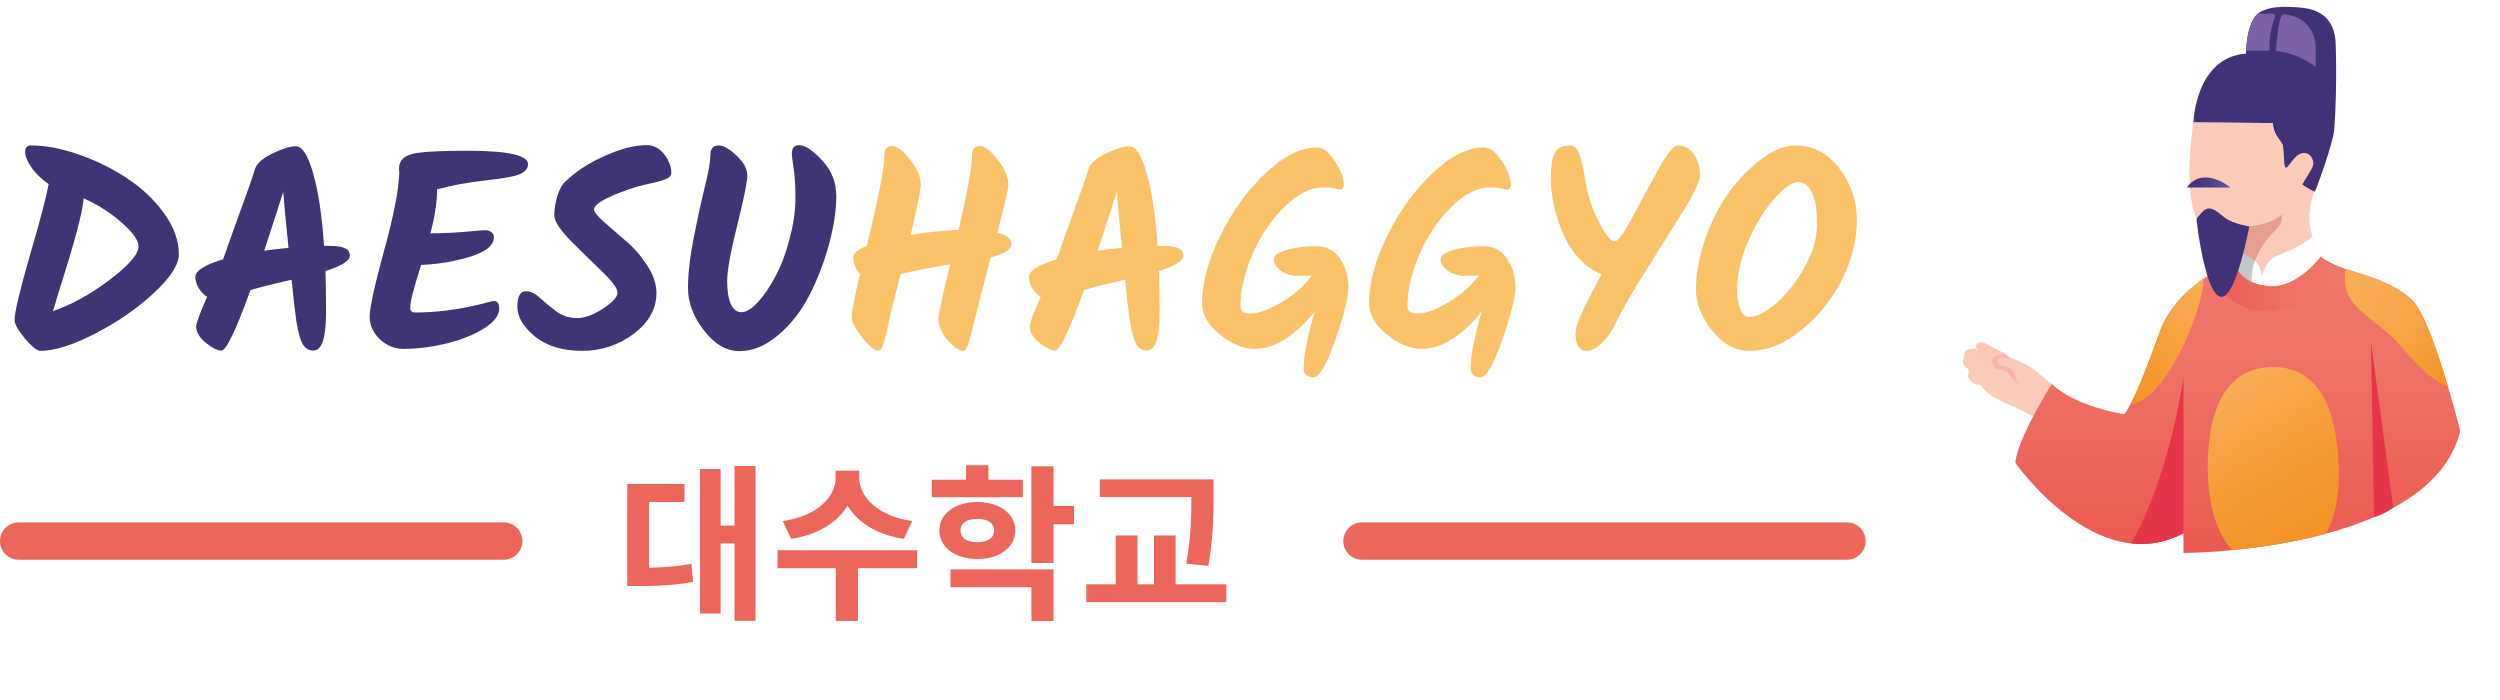
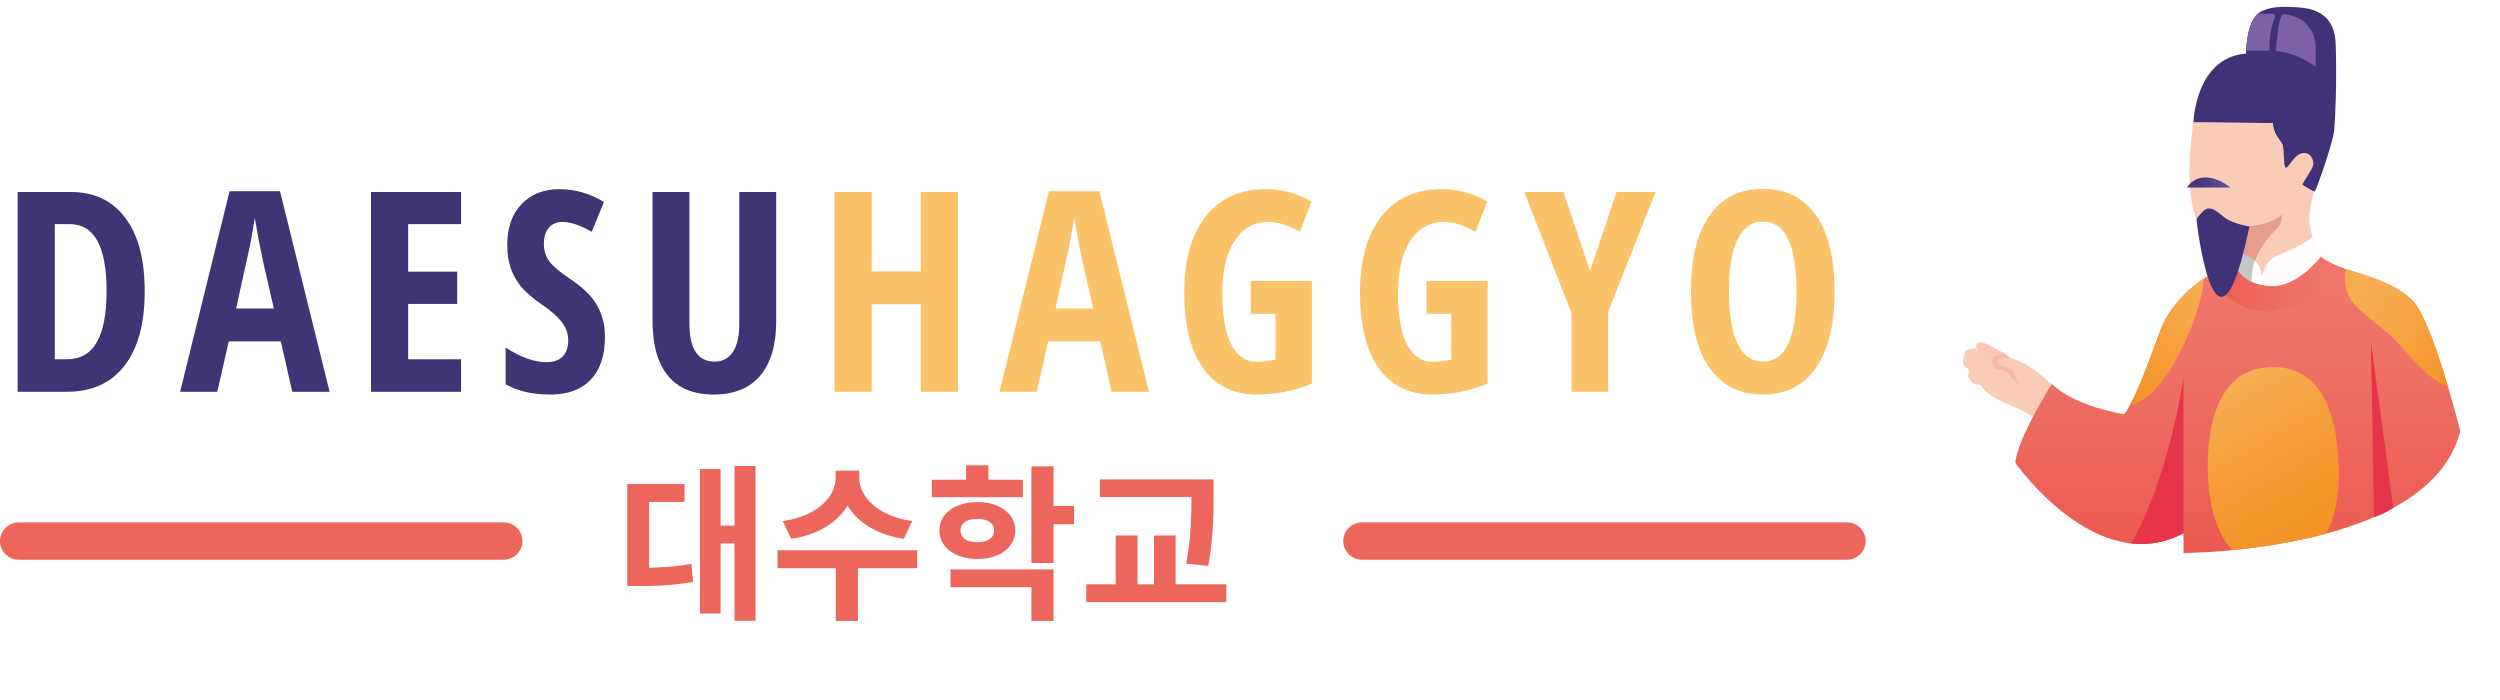
- <svg xmlns="http://www.w3.org/2000/svg" width="268" height="75" fill="none">
-   <path d="M217.84 44.616c-1.804-1.243-4.208-1.492-5.613-3.395-.674.094-.999-.344-1.286-.841.063-.355.27-.711-.195-1-.228-.14-.335-.442-.333-.742.254-.337.03-.84.396-1.14l.495-.06c.411-.184.687.106.995.284.392.364 1.015.343 1.35.805.176.394.349.838.832.895.769.09 1.168.588 1.497 1.184.023-.115-.09-.15-.12-.23-.261-.44-.543-.804-1.103-.93-.407-.093-.927-.323-.759-.88.152-.501.632-.397 1.037-.276.176.053.38-.02.536.12 1.666.426 2.92 1.507 4.16 2.611.166 0 .22.098.217.246-.179.584-.635 1.011-.881 1.557-.457.566-.413 1.473-1.225 1.792z" fill="#FACBB7" />
-   <path d="M213.503 38.6c-.35-.403-1.045-.196-1.313-.743-.206-.307-.496-.592-.267-1.014l.104-.095c.251-.024.504-.086.748.035l2.038 1.065c-.265.552-.924.413-1.31.752z" fill="#F9C8B6" />
-   <path d="M213.503 38.6c.24-.59.89-.471 1.31-.752l.754.563c-.48.124-1.258-.322-1.397.268-.114.48.687.56 1.13.727.507.191.603.675.831 1.07.133.223.128.378-.189.376-.46-.531-.744-1.23-1.659-1.243-.492-.007-.715-.517-.78-1.01z" fill="#F7B6A7" />
-   <path d="M215.942 40.852c.15-.081.185-.221.189-.376.189.163.428.412.266.605-.216.257-.338-.067-.455-.229z" fill="#F9C1AF" />
-   <path d="M235.134 13.128s.194-6.962 5.634-7.383c0 0 .035-3.48 1.392-4.372 1.028-.674 2.494-.68 3.595-.615 1.101.065 4.502-.03 4.632 3.952.129 3.983-.028 7.782-.164 9.26-.12 1.31-1.845 6.217-2.072 6.54-.227.322-3.27-1.976-3.368-3.077-.097-1.1.064-1.65-.196-2.104-.259-.455-.937-1.069-.937-2.137l-8.516-.064z" fill="#413277" />
-   <path d="M235.134 13.128s-1.52 9.055 1.144 11.502c2.663 2.447 5.719 5.807 5.719 5.807l6.07-4.497s-.644-1.608-.468-3.15c.175-1.543.468-2.246.468-2.246l-1.266-.729c-.003-.171 1.086-1.62 1.177-2.145.09-.514-.292-1.44-1.242-1.24-.878.183-1.623 2.007-1.791 1.465-.168-.542-.052-2.085-.326-2.502-.274-.417-.954-1.112-.969-2.198l-8.516-.067z" fill="#FACCB8" />
-   <path d="M234.455 20.107h4.652s-1.26-1.084-2.661-1.084c-1.439 0-1.991 1.084-1.991 1.084z" fill="url(#paint0_linear)" />
-   <path d="M242.473 29.62s.311-1.621 1.605-2.19c1.313-.575 3.002-1.249 3.799-2.065 0 0 .323 1.774 1.49 2.686 1.168.912-9.265 4.122-9.265 4.122l-1.97-4.632 2.318-.296s1.84.333 2.023 2.376z" fill="#FFFDFE" />
-   <path d="M236.652 29.614s-3.764 2.087-5.175 6.086c-1.412 3.999-2.869 7.62-3.763 8.7 0 0-5.173-.753-7.76-3.245 0 0-3.763 5.973-3.904 8.466 0 0 8.719 12.484 18.02 7.54v2.119s26.46-.06 29.668-13.068c0 0-2.973-11.946-5.151-14.038-2.178-2.09-5.887-2.892-7.299-3.404-1.413-.512-2.275-1.002-2.472-1.281 0 0-2.512 3.404-5.482 3.197-2.934-.207-3.556-1.864-3.729-2.21-.172-.345-2.953 1.138-2.953 1.138z" fill="url(#paint1_linear)" />
-   <path d="M236.235 29.872c-.192 3.964-4.208 13.162-7.896 13.513l.141-.238c.854-1.663 1.938-4.45 2.997-7.448 1.089-3.086 3.58-5.034 4.66-5.762l.098-.065z" fill="url(#paint2_linear)" />
-   <path d="M251.496 28.843c1.542.516 5.013 1.336 7.091 3.331 1.243 1.194 2.745 5.598 3.805 9.16l.015.05c-1.578-.26-4.024-3.102-5.305-4.575-1.281-1.473-3.298-2.626-4.74-4.227-1.442-1.6-.87-3.726-.87-3.726l.004-.013z" fill="url(#paint3_linear)" />
-   <path d="M254.505 55.432l-.344-18.804 2.394 17.809s-1.042.733-2.05.995zM234.07 57.16c-1.917 1.02-3.81 1.299-5.607 1.099l-.004-.01c4.121-7.184 5.61-17.722 5.61-17.722V57.16h.001z" fill="#E63548" />
-   <path opacity=".25" d="M241.133 24.272s2.312-.14 3.452-1.248c0 0 .159.855-.506 1.488-.665.634-2.856 2.772-2.695 5.725 0 0-1.563-.664-1.779-1.76-.216-1.096 1.528-4.205 1.528-4.205z" fill="#212120" />
-   <path opacity=".7" d="M239.808 27.158c-1.35-.073 1.325-2.886 1.325-2.886s2.312-.14 3.453-1.248c0 0 .158.855-.507 1.488-.477.455-1.74 1.683-2.355 3.431 0 0-.528-.71-1.916-.785z" fill="#F49D8B" />
-   <path d="M240.779 5.438h2.507c-.06-1.773.384-3.122.603-3.672a.206.206 0 00.014-.101.208.208 0 00-.11-.165.211.211 0 00-.098-.026c-.471-.01-1.685.013-1.685.013s-.199.18-.292.32c-.233.353-.805 1.197-.939 3.63zm3.195.032s.246-3.63.733-3.92c0 0 2.038-.114 3.085 1.777a3.75 3.75 0 01.448 1.825v2.012s-1.884-1.5-4.266-1.695z" fill="#7C61A7" />
-   <path d="M236.652 29.614s2.781-1.482 2.953-1.137c.173.345.795 2.002 3.729 2.21 2.97.207 5.482-3.198 5.482-3.198.197.28.697.603 2.064 1.227l-.018.02c-1.819 2.032-4.146 4.635-8.029 4.63-3.692-.004-6.17-3.736-6.17-3.736l-.011-.016z" fill="url(#paint4_linear)" />
-   <path d="M241.133 24.272s-1.753-.259-2.643-.948c-.891-.69-1.173-.977-1.71-.977-.521 0-.958.696-1.2.962a.41.41 0 00-.106.326c.222 2.042 2.308 16.955 5.659.637z" fill="url(#paint5_linear)" />
-   <path d="M249.344 57.21c.915-1.595 1.47-3.907 1.363-7.239-.188-5.822-1.934-10.63-7.029-10.63-4.901 0-7.011 4.336-7.011 10.71 0 4.194 1.044 7.213 2.64 8.92 2.812-.27 6.436-.786 10.037-1.761z" fill="url(#paint6_linear)" />
-   <path d="M69.582 53.804h3.798v-1.926h-6.138v10.944h1.152c2.124 0 3.888-.072 5.904-.45l-.18-1.926c-1.584.288-2.988.378-4.536.414v-7.056zm9.162-3.852v6.39H77.25v-6.066h-2.214v15.498h2.214V58.25h1.494v8.298h2.25V49.952h-2.25zm19.043 5.904c-3.762-.522-5.67-2.682-5.67-4.608v-.792h-2.538v.792c0 1.944-1.89 4.086-5.67 4.608l.9 1.908c2.898-.432 4.986-1.782 6.048-3.564 1.062 1.782 3.132 3.132 6.03 3.564l.9-1.908zm.54 3.132H83.35v1.926h6.246v5.652h2.376v-5.652h6.354v-1.926zm11.32-7.56h-3.69V49.88h-2.394v1.548h-3.672V53.3h9.756v-1.872zm-6.678 5.436c0-.828.72-1.242 1.8-1.242 1.062 0 1.8.414 1.8 1.242 0 .846-.738 1.26-1.8 1.26-1.08 0-1.8-.414-1.8-1.26zm5.868 0c0-1.8-1.674-3.042-4.068-3.042-2.376 0-4.068 1.242-4.068 3.042 0 1.818 1.692 3.06 4.068 3.06 2.394 0 4.068-1.242 4.068-3.06zm-6.948 6.084h8.676v3.618h2.376V61.04h-11.052v1.908zm13.248-8.712h-2.196v-4.248h-2.376v10.368h2.376v-4.158h2.196v-1.962zm14.399 6.426c.558-3.348.558-5.634.558-7.668v-1.602h-12.186v1.89h9.81c0 1.908-.018 4.14-.558 7.146l2.376.234zm-3.51 1.98v-5.238h-2.322v5.238h-1.764v-5.238h-2.34v5.238h-3.15v1.908h15.012v-1.908h-5.436z" fill="#EC665C" />
-   <rect y="56" width="56" height="4" rx="2" fill="#EC665C" />
-   <rect x="144" y="56" width="56" height="4" rx="2" fill="#EC665C" />
-   <path d="M3.3 15.59c1.56 0 3.26.32 5.1.96 1.86.64 3.58 1.48 5.16 2.52 1.6 1.04 2.93 2.29 3.99 3.75 1.08 1.46 1.62 2.94 1.62 4.44 0 1.12-.91 2.52-2.73 4.2-1.8 1.66-3.89 3.1-6.27 4.32-2.38 1.22-4.33 1.83-5.85 1.83-.34 0-.89-.44-1.65-1.32-.74-.9-1.11-1.56-1.11-1.98 0-.82.54-3.1 1.62-6.84 1.1-3.76 1.78-6.34 2.04-7.74a7 7 0 01-1.8-1.71c-.48-.68-.72-1.25-.72-1.71 0-.48.2-.72.6-.72zm11.55 10.83c0-.64-.59-1.48-1.77-2.52-1.18-1.06-2.55-1.94-4.11-2.64-.12 1.5-.97 4.71-2.55 9.63-.08.26-.21.69-.39 1.29-.16.58-.28.97-.36 1.17 1.96-.66 3.98-1.77 6.06-3.33 2.08-1.58 3.12-2.78 3.12-3.6zm20.4-.06c.8 0 1.37.08 1.71.24.36.14.54.41.54.81 0 .54-.87 1.09-2.61 1.65.04 1.52.06 2.98.06 4.38 0 1.38-.11 2.42-.33 3.12-.22.68-.57 1.02-1.05 1.02-.48 0-.86-.24-1.14-.72-.26-.5-.48-1.31-.66-2.43-.16-1.12-.33-2.6-.51-4.44-2.04.46-3.51.83-4.41 1.11-1.56 4.32-2.6 6.48-3.12 6.48-.42 0-.98-.28-1.68-.84-.68-.56-1.02-1.14-1.02-1.74 0-.34.39-1.4 1.17-3.18-.34-.22-.64-.53-.9-.93-.24-.42-.36-.82-.36-1.2 0-.66.99-1.29 2.97-1.89.16-.4.32-.85.48-1.35.18-.52.61-1.72 1.29-3.6.7-1.88 1.25-3.45 1.65-4.71.18-.6.8-1.16 1.86-1.68 1.08-.52 1.92-.78 2.52-.78.7 0 1.32.97 1.86 2.91.56 1.94.95 4.53 1.17 7.77h.51zm-6.93.51c.6-.08 1.47-.18 2.61-.3-.06-.58-.16-1.57-.3-2.97-.12-1.4-.21-2.41-.27-3.03-.34 1.12-1.02 3.22-2.04 6.3zm17.997-1.86c1.06 0 2.2-.05 3.42-.15 1.22-.12 1.97-.18 2.25-.18.3 0 .53.07.69.21.18.14.27.31.27.51 0 .88-.83 1.58-2.49 2.1-1.66.52-3.43.82-5.31.9-.78 2.42-1.17 3.95-1.17 4.59 0 .34.17.51.51.51 2.28 0 4.63-.3 7.05-.9.82-.22 1.29-.33 1.41-.33.38 0 .57.27.57.81 0 .72-.53 1.42-1.59 2.1-1.06.68-2.39 1.22-3.99 1.62-1.6.4-3.17.6-4.71.6-.92 0-1.75-.34-2.49-1.02-.74-.7-1.11-1.51-1.11-2.43 0-.94.51-3.28 1.53-7.02 1.04-3.74 1.59-6.56 1.65-8.46-.02-.06-.03-.18-.03-.36 0-.28.04-.5.12-.66.22-.56.83-.91 1.83-1.05 1-.16 2.8-.24 5.4-.24 4.32 0 6.48.48 6.48 1.44 0 .62-.53 1.05-1.59 1.29-.72.16-1.71.31-2.97.45-1.94.22-3.67.54-5.19.96 0 1.36-.24 2.93-.72 4.71h.18zM70.37 31.4c0 1.7-.81 3.16-2.43 4.38-1.62 1.22-3.47 1.83-5.55 1.83-2.08 0-3.76-.51-5.04-1.53-1.26-1.04-1.89-2.11-1.89-3.21s.31-1.65.93-1.65c.48 0 .98.24 1.5.72s1.1.96 1.74 1.44c.66.48 1.4.72 2.22.72.82 0 1.75-.34 2.79-1.02 1.04-.68 1.56-1.25 1.56-1.71 0-.46-.57-1.23-1.71-2.31-1.12-1.08-2.25-2.19-3.39-3.33-1.12-1.16-1.68-2.05-1.68-2.67 0-.64.11-1.33.33-2.07.24-.74.53-1.25.87-1.53 1.08-1.06 2.47-1.97 4.17-2.73 1.72-.78 3.23-1.17 4.53-1.17.76 0 1.39.33 1.89.99.5.64.75 1.31.75 2.01 0 .28-.23.51-.69.69-.44.16-1.09.33-1.95.51-.84.18-1.7.44-2.58.78-2.04.76-3.06 1.4-3.06 1.92 0 .24.35.68 1.05 1.32.7.62 1.46 1.28 2.28 1.98.84.68 1.61 1.55 2.31 2.61.7 1.04 1.05 2.05 1.05 3.03zm6.683-15.81c.5 0 1.13.36 1.89 1.08.78.72 1.17 1.43 1.17 2.13 0 .68-.36 2.46-1.08 5.34-.72 2.88-1.08 4.87-1.08 5.97 0 1.08.13 1.91.39 2.49.28.58.66.87 1.14.87.5 0 1.08-.35 1.74-1.05.66-.72 1.29-1.64 1.89-2.76.62-1.14 1.13-2.49 1.53-4.05.42-1.58.63-3.04.63-4.38 0-1.36-.07-2.45-.21-3.27-.12-.82-.18-1.31-.18-1.47 0-.62.26-.93.78-.93.64 0 1.46.54 2.46 1.62 1.02 1.08 1.53 2.37 1.53 3.87 0 1.48-.26 3.19-.78 5.13-.52 1.92-1.22 3.74-2.1 5.46-.88 1.72-2 3.15-3.36 4.29-1.34 1.14-2.72 1.71-4.14 1.71-1.4 0-2.67-.74-3.81-2.22-1.14-1.48-1.71-2.99-1.71-4.53s.2-3.32.6-5.34c.4-2.04.8-3.87 1.2-5.49.4-1.62.6-2.77.6-3.45 0-.68.3-1.02.9-1.02z" fill="#3F3474" />
-   <path d="M94.205 37.61c-.42 0-1.01-.47-1.77-1.41-.76-.96-1.14-1.69-1.14-2.19 0-.52.3-2.07.9-4.65-.48-.48-.72-1.08-.72-1.8 0-.4.48-.8 1.44-1.2 1.26-5.12 1.89-8.36 1.89-9.72 0-.66.29-.99.87-.99.48 0 1.1.48 1.86 1.44.78.96 1.17 1.86 1.17 2.7 0 .54-.36 2.34-1.08 5.4 1.72-.3 3.43-.48 5.13-.54.96-4.02 1.44-6.69 1.44-8.01 0-.66.29-.99.87-.99.48 0 1.1.48 1.86 1.44.78.96 1.17 1.86 1.17 2.7 0 .42-.39 2.14-1.17 5.16 1 .24 1.5.63 1.5 1.17 0 .62-.74 1.11-2.22 1.47-.72 2.76-1.19 4.59-1.41 5.49-.22.88-.39 1.55-.51 2.01-.1.44-.21.87-.33 1.29-.22.82-.43 1.23-.63 1.23-.48 0-1.06-.38-1.74-1.14-.66-.76-.99-1.52-.99-2.28 0-.44.42-2.39 1.26-5.85-2.3.38-4.07.73-5.31 1.05-.62 2.38-1.03 4.04-1.23 4.98-.2.92-.36 1.59-.48 2.01-.22.82-.43 1.23-.63 1.23zm30.401-11.25c.8 0 1.37.08 1.71.24.36.14.54.41.54.81 0 .54-.87 1.09-2.61 1.65.04 1.52.06 2.98.06 4.38 0 1.38-.11 2.42-.33 3.12-.22.68-.57 1.02-1.05 1.02-.48 0-.86-.24-1.14-.72-.26-.5-.48-1.31-.66-2.43-.16-1.12-.33-2.6-.51-4.44-2.04.46-3.51.83-4.41 1.11-1.56 4.32-2.6 6.48-3.12 6.48-.42 0-.98-.28-1.68-.84-.68-.56-1.02-1.14-1.02-1.74 0-.34.39-1.4 1.17-3.18-.34-.22-.64-.53-.9-.93-.24-.42-.36-.82-.36-1.2 0-.66.99-1.29 2.97-1.89.16-.4.32-.85.48-1.35.18-.52.61-1.72 1.29-3.6.7-1.88 1.25-3.45 1.65-4.71.18-.6.8-1.16 1.86-1.68 1.08-.52 1.92-.78 2.52-.78.7 0 1.32.97 1.86 2.91.56 1.94.95 4.53 1.17 7.77h.51zm-6.93.51c.6-.08 1.47-.18 2.61-.3-.06-.58-.16-1.57-.3-2.97-.12-1.4-.21-2.41-.27-3.03-.34 1.12-1.02 3.22-2.04 6.3zm18.866.93c0-.42.48-.76 1.44-1.02s2-.39 3.12-.39 1.97.45 2.55 1.35c.6.9.9 1.9.9 3s-.47 3-1.41 5.7c-.92 2.68-1.72 4.02-2.4 4.02-.28 0-.52-.09-.72-.27a.803.803 0 01-.27-.63c0-1.44.4-3.5 1.2-6.18-.94 1.2-1.97 2.17-3.09 2.91-1.1.74-2.24 1.11-3.42 1.11-1.16 0-2.38-.51-3.66-1.53-1.28-1.02-1.92-2.14-1.92-3.36 0-2.16.64-4.55 1.92-7.17 1.28-2.64 2.9-4.89 4.86-6.75 1.96-1.86 3.81-2.79 5.55-2.79.6 0 1.22.47 1.86 1.41.66.94.99 1.8.99 2.58 0 .36-.13.54-.39.54-.04 0-.23-.04-.57-.12-.34-.08-.76-.12-1.26-.12-1.34 0-2.71.69-4.11 2.07-1.4 1.36-2.54 3.04-3.42 5.04-.88 2-1.32 3.88-1.32 5.64 0 .52.34.78 1.02.78.94 0 2.09-.42 3.45-1.26 1.38-.84 2.44-1.78 3.18-2.82-.44.02-.98.03-1.62.03-.62 0-1.19-.19-1.71-.57-.5-.38-.75-.78-.75-1.2zm17.901 0c0-.42.48-.76 1.44-1.02s2-.39 3.12-.39 1.97.45 2.55 1.35c.6.9.9 1.9.9 3s-.47 3-1.41 5.7c-.92 2.68-1.72 4.02-2.4 4.02-.28 0-.52-.09-.72-.27a.803.803 0 01-.27-.63c0-1.44.4-3.5 1.2-6.18-.94 1.2-1.97 2.17-3.09 2.91-1.1.74-2.24 1.11-3.42 1.11-1.16 0-2.38-.51-3.66-1.53-1.28-1.02-1.92-2.14-1.92-3.36 0-2.16.64-4.55 1.92-7.17 1.28-2.64 2.9-4.89 4.86-6.75 1.96-1.86 3.81-2.79 5.55-2.79.6 0 1.22.47 1.86 1.41.66.94.99 1.8.99 2.58 0 .36-.13.54-.39.54-.04 0-.23-.04-.57-.12-.34-.08-.76-.12-1.26-.12-1.34 0-2.71.69-4.11 2.07-1.4 1.36-2.54 3.04-3.42 5.04-.88 2-1.32 3.88-1.32 5.64 0 .52.34.78 1.02.78.94 0 2.09-.42 3.45-1.26 1.38-.84 2.44-1.78 3.18-2.82-.44.02-.98.03-1.62.03-.62 0-1.19-.19-1.71-.57-.5-.38-.75-.78-.75-1.2zm18.65-1.92c.36 0 .99-.86 1.89-2.58.92-1.72 1.85-3.43 2.79-5.13.94-1.72 1.64-2.58 2.1-2.58.68 0 1.24.31 1.68.93.46.62.69 1.36.69 2.22 0 .6-.52 1.76-1.56 3.48-1.04 1.7-2.36 3.81-3.96 6.33s-2.83 4.66-3.69 6.42c-.26.56-.68 1.14-1.26 1.74-.58.6-1.14.9-1.68.9-.8 0-1.2-.64-1.2-1.92 0-.76.76-2.53 2.28-5.31.24-.44.41-.77.51-.99-.88-.34-1.68-.9-2.4-1.68a9.215 9.215 0 01-1.71-2.64c-.88-2.06-1.32-4.06-1.32-6 0-1.2.13-2.08.39-2.64.28-.56.84-.84 1.68-.84.44 0 .77.31.99.93.22.6.42 1.47.6 2.61s.43 2.15.75 3.03c.34.86.75 1.7 1.23 2.52.5.8.9 1.2 1.2 1.2zm17.387 6.57c1.16-1.04 2.17-2.34 3.03-3.9.86-1.58 1.29-3.09 1.29-4.53 0-1.44-.18-2.55-.54-3.33-.36-.78-.86-1.17-1.5-1.17s-1.48.58-2.52 1.74c-1.02 1.14-1.95 2.64-2.79 4.5-.82 1.86-1.23 3.64-1.23 5.34 0 .86.12 1.56.36 2.1.24.52.54.78.9.78.84 0 1.84-.51 3-1.53zm-2.97 5.16c-1.48 0-2.8-.72-3.96-2.16-1.16-1.46-1.74-2.91-1.74-4.35 0-1.84.35-3.72 1.05-5.64.7-1.94 1.57-3.61 2.61-5.01 1.06-1.42 2.22-2.58 3.48-3.48 1.26-.92 2.42-1.38 3.48-1.38 1.94 0 3.53.83 4.77 2.49 1.24 1.64 1.86 3.49 1.86 5.55 0 2.06-.52 4.15-1.56 6.27-1.04 2.1-2.48 3.91-4.32 5.43-1.82 1.52-3.71 2.28-5.67 2.28z" fill="#FAC269" />
+ <svg xmlns="http://www.w3.org/2000/svg" xmlns:xlink="http://www.w3.org/1999/xlink" width="268" height="75" fill="none">
+   <path d="M217.84 44.616c-1.804-1.242-4.208-1.492-5.613-3.394-.674.094-.999-.345-1.286-.842.063-.355.27-.711-.195-.999-.228-.141-.335-.443-.333-.743.254-.337.03-.84.396-1.14l.495-.06c.411-.184.687.106.995.284.392.364 1.015.344 1.35.805.176.395.349.838.832.895.769.09 1.168.588 1.497 1.184.023-.116-.09-.15-.12-.231-.261-.439-.543-.804-1.103-.93-.407-.092-.927-.322-.759-.879.152-.502.632-.398 1.037-.277.176.053.38-.02.536.12 1.666.426 2.92 1.507 4.16 2.611.166 0 .22.097.217.246-.179.584-.635 1.011-.881 1.557-.457.566-.413 1.472-1.225 1.791z" fill="#facbb7" />
+   <path d="M213.503 38.6c-.35-.402-1.045-.195-1.313-.742-.206-.307-.496-.592-.267-1.014l.104-.095c.251-.024.504-.086.748.035l2.038 1.065c-.265.552-.924.413-1.31.752z" fill="#f9c8b6" />
+   <path d="M213.503 38.6c.24-.59.89-.471 1.31-.751l.754.563c-.48.124-1.258-.322-1.397.268-.114.48.687.559 1.13.727.507.191.603.676.831 1.07.133.223.128.378-.189.377-.46-.531-.744-1.23-1.659-1.244-.492-.007-.715-.516-.78-1.009z" fill="#f7b6a7" />
+   <path d="M215.942 40.852c.15-.082.185-.221.189-.377.189.164.428.412.266.605-.216.258-.338-.067-.455-.228z" fill="#f9c1af" />
+   <path d="M235.134 13.128s.194-6.962 5.634-7.383c0 0 .035-3.48 1.392-4.372 1.028-.674 2.494-.68 3.595-.615s4.502-.03 4.632 3.952-.028 7.782-.164 9.259c-.12 1.31-1.845 6.217-2.072 6.54s-3.27-1.975-3.368-3.076.064-1.65-.196-2.104-.937-1.069-.937-2.137l-8.516-.064z" fill="#413277" />
+   <path d="M235.134 13.128s-1.52 9.056 1.144 11.502 5.719 5.807 5.719 5.807l6.07-4.497s-.644-1.607-.468-3.15.468-2.245.468-2.245l-1.266-.729c-.003-.172 1.086-1.62 1.177-2.145.09-.514-.292-1.44-1.242-1.241-.878.184-1.623 2.008-1.791 1.466s-.052-2.085-.326-2.502-.954-1.113-.969-2.198l-8.516-.067z" fill="#faccb8" />
+   <path d="M234.455 20.107h4.652s-1.26-1.084-2.661-1.084c-1.439 0-1.991 1.084-1.991 1.084z" fill="url(#A)" />
+   <path d="M242.473 29.621s.311-1.622 1.605-2.19c1.313-.576 3.002-1.25 3.799-2.066 0 0 .323 1.774 1.49 2.686s-9.265 4.122-9.265 4.122l-1.97-4.632 2.318-.296s1.84.333 2.023 2.376z" fill="#fffdfe" />
+   <path d="M236.652 29.614s-3.764 2.087-5.175 6.086-2.869 7.62-3.763 8.7c0 0-5.173-.753-7.76-3.245 0 0-3.763 5.973-3.904 8.466 0 0 8.719 12.484 18.02 7.54v2.12s26.46-.06 29.668-13.068c0 0-2.973-11.946-5.151-14.038s-5.887-2.892-7.299-3.404-2.275-1.002-2.472-1.281c0 0-2.512 3.404-5.482 3.197-2.934-.207-3.556-1.864-3.729-2.209s-2.953 1.137-2.953 1.137z" fill="url(#B)" />
+   <path d="M236.235 29.872c-.192 3.964-4.208 13.162-7.896 13.513l.141-.238c.854-1.663 1.938-4.449 2.997-7.447 1.089-3.086 3.58-5.034 4.66-5.762l.098-.065z" fill="url(#C)" />
+   <path d="M251.496 28.843c1.542.516 5.013 1.336 7.091 3.331 1.243 1.194 2.745 5.598 3.805 9.159l.015.051c-1.578-.26-4.024-3.102-5.305-4.575s-3.298-2.626-4.74-4.226-.87-3.727-.87-3.727l.004-.013z" fill="url(#D)" />
+   <path d="M254.505 55.432l-.344-18.804 2.394 17.808s-1.042.733-2.05.996zm-20.435 1.729c-1.917 1.02-3.81 1.298-5.607 1.098l-.004-.009c4.121-7.185 5.61-17.723 5.61-17.723l.001 16.634z" fill="#e63548" />
+   <path opacity=".25" d="M241.133 24.272s2.312-.139 3.452-1.248c0 0 .159.855-.506 1.489s-2.856 2.771-2.695 5.725c0 0-1.563-.664-1.779-1.76s1.528-4.205 1.528-4.205z" fill="#212120" />
+   <path opacity=".7" d="M239.808 27.158c-1.35-.073 1.325-2.886 1.325-2.886s2.312-.139 3.453-1.248c0 0 .158.855-.507 1.489-.477.454-1.74 1.683-2.355 3.431 0 0-.528-.71-1.916-.786z" fill="#f49d8b" />
+   <path d="M240.779 5.438h2.507c-.06-1.773.384-3.122.603-3.672.013-.032.018-.067.014-.101s-.015-.067-.034-.096a.21.21 0 00-.076-.069.202.202 0 00-.098-.026c-.471-.01-1.685.014-1.685.014s-.199.18-.292.321c-.233.352-.805 1.196-.939 3.63zm3.195.031s.246-3.63.733-3.919c0 0 2.038-.114 3.085 1.777a3.75 3.75 0 01.448 1.825v2.012s-1.884-1.5-4.266-1.695z" fill="#7c61a7" />
+   <path d="M236.652 29.614s2.781-1.482 2.953-1.137.795 2.002 3.729 2.209c2.97.207 5.482-3.197 5.482-3.197.197.279.697.602 2.064 1.227l-.018.02c-1.819 2.032-4.146 4.635-8.029 4.63-3.692-.004-6.17-3.736-6.17-3.736l-.011-.016z" fill="url(#E)" />
+   <path d="M241.133 24.272s-1.753-.259-2.643-.948-1.173-.977-1.71-.977c-.521 0-.958.696-1.2.962a.41.41 0 00-.088.152.43.43 0 00-.018.174c.222 2.041 2.308 16.955 5.659.637z" fill="url(#F)" />
+   <path d="M249.344 57.21c.915-1.595 1.47-3.907 1.363-7.239-.188-5.822-1.934-10.63-7.029-10.63-4.901 0-7.011 4.335-7.011 10.71 0 4.193 1.044 7.212 2.64 8.919 2.812-.271 6.436-.786 10.037-1.761z" fill="url(#G)" />
+   <g fill="#ec665c">
+     <path d="M69.582 53.804h3.798v-1.926h-6.138v10.944h1.152c2.124 0 3.888-.072 5.904-.45l-.18-1.926c-1.584.288-2.988.378-4.536.414v-7.056zm9.162-3.852v6.39H77.25v-6.066h-2.214v15.498h2.214V58.25h1.494v8.298h2.25V49.952h-2.25zm19.043 5.904c-3.762-.522-5.67-2.682-5.67-4.608v-.792h-2.538v.792c0 1.944-1.89 4.086-5.67 4.608l.9 1.908c2.898-.432 4.986-1.782 6.048-3.564 1.062 1.782 3.132 3.132 6.03 3.564l.9-1.908zm.54 3.132H83.351v1.926h6.246v5.652h2.376v-5.652h6.354v-1.926zm11.32-7.56h-3.69V49.88h-2.394v1.548h-3.672V53.3h9.756v-1.872zm-6.678 5.436c0-.828.72-1.242 1.8-1.242 1.062 0 1.8.414 1.8 1.242 0 .846-.738 1.26-1.8 1.26-1.08 0-1.8-.414-1.8-1.26zm5.868 0c0-1.8-1.674-3.042-4.068-3.042-2.376 0-4.068 1.242-4.068 3.042 0 1.818 1.692 3.06 4.068 3.06 2.394 0 4.068-1.242 4.068-3.06zm-6.948 6.084h8.676v3.618h2.376V61.04h-11.052v1.908zm13.248-8.712h-2.196v-4.248h-2.376v10.368h2.376v-4.158h2.196v-1.962zm14.399 6.426c.558-3.348.558-5.634.558-7.668v-1.602h-12.186v1.89h9.81c0 1.908-.018 4.14-.558 7.146l2.376.234zm-3.51 1.98v-5.238h-2.322v5.238h-1.764v-5.238h-2.34v5.238h-3.15v1.908h15.012v-1.908h-5.436z" />
+     <rect y="56" width="56" height="4" rx="2" />
+     <rect x="144" y="56" width="56" height="4" rx="2" />
+   </g>
+   <path d="M1.89 20.584h5.728c2.481 0 4.414.918 5.801 2.754 1.397 1.836 2.095 4.473 2.095 7.91s-.723 6.089-2.168 7.954C11.909 41.067 9.839 42 7.134 42H1.89V20.584zm3.984 3.442v14.487h1.289c1.445 0 2.515-.605 3.208-1.816.703-1.211 1.055-3.042 1.055-5.493 0-4.785-1.318-7.178-3.955-7.178H5.874zM35.333 42h-3.999l-1.23-5.405h-5.581L23.292 42h-3.984l5.303-21.504h5.405L35.333 42zm-5.977-8.935l-1.143-4.981-.439-2.139-.454-2.578-.469 2.71-1.538 6.987h4.043zm20.07-9.038h-5.669v5.098h5.259v3.457h-5.259v5.933h5.669V42h-9.653V20.584h9.653v3.442zm9.186 14.795c.752 0 1.323-.205 1.714-.615s.586-.977.586-1.699-.23-1.382-.689-1.977c-.449-.596-1.162-1.226-2.139-1.89-.967-.664-1.709-1.299-2.227-1.904a6.91 6.91 0 01-1.099-1.963c-.254-.733-.381-1.572-.381-2.52 0-1.836.508-3.291 1.523-4.365 1.025-1.074 2.378-1.611 4.058-1.611 1.689 0 3.286.459 4.79 1.377l-1.318 3.193c-1.221-.703-2.261-1.055-3.12-1.055-.635 0-1.128.21-1.48.63s-.527.996-.527 1.729c0 .723.205 1.357.615 1.904.42.537 1.148 1.147 2.183 1.831 1.416.947 2.388 1.904 2.915 2.871.557.986.835 2.1.835 3.34 0 2.002-.508 3.535-1.523 4.6-1.006 1.064-2.451 1.597-4.336 1.597s-3.482-.366-4.79-1.099v-3.94c1.602 1.045 3.071 1.567 4.409 1.567zm24.596-18.237v13.857c0 2.549-.576 4.497-1.729 5.845-1.152 1.338-2.808 2.007-4.966 2.007s-3.794-.669-4.907-2.007c-1.103-1.338-1.655-3.306-1.655-5.903v-13.8h3.955v14.092c0 2.725.903 4.087 2.71 4.087a2.2 2.2 0 001.948-1.04c.459-.693.688-1.68.688-2.959v-14.18h3.955z" fill="#3f3474" />
+   <path d="M102.691 42h-3.984v-9.39h-5.259V42h-3.984V20.584h3.984v8.511h5.259v-8.511h3.984V42zm20.48 0h-3.999l-1.23-5.405h-5.581L111.13 42h-3.984l5.302-21.504h5.406L123.171 42zm-5.976-8.935l-1.143-4.981-.439-2.139-.455-2.578-.468 2.71-1.538 6.987h4.043zm23.438-2.944v10.986c-1.855.791-3.828 1.187-5.918 1.187-2.49 0-4.409-.947-5.757-2.842-1.337-1.895-2.006-4.59-2.006-8.086 0-3.506.766-6.23 2.299-8.174s3.687-2.915 6.46-2.915c1.709 0 3.34.439 4.893 1.318l-1.26 3.252c-1.221-.703-2.353-1.055-3.398-1.055-1.514 0-2.715.679-3.604 2.036-.879 1.348-1.318 3.208-1.318 5.581s.317 4.199.952 5.479c.645 1.27 1.577 1.904 2.798 1.904.625 0 1.279-.083 1.963-.249v-4.907h-2.652V30.12h6.548zm18.839 0v10.986c-1.855.791-3.828 1.187-5.918 1.187-2.49 0-4.409-.947-5.757-2.842-1.337-1.895-2.006-4.59-2.006-8.086 0-3.506.766-6.23 2.299-8.174s3.687-2.915 6.46-2.915c1.709 0 3.34.439 4.893 1.318l-1.26 3.252c-1.221-.703-2.353-1.055-3.398-1.055-1.514 0-2.715.679-3.604 2.036-.879 1.348-1.318 3.208-1.318 5.581s.317 4.199.952 5.479c.645 1.27 1.577 1.904 2.798 1.904.625 0 1.279-.083 1.963-.249v-4.907h-2.652V30.12h6.548zM172.393 42h-3.925v-8.423l-5.069-12.993h4.204l2.842 8.452 2.857-8.452h4.174l-5.083 12.832V42zm10.871-2.549c-1.328-1.895-1.993-4.624-1.993-8.189s.665-6.289 1.993-8.174c1.338-1.895 3.247-2.842 5.727-2.842s4.38.952 5.698 2.856c1.319 1.895 1.978 4.619 1.978 8.174 0 3.545-.669 6.27-2.007 8.174-1.328 1.895-3.227 2.842-5.698 2.842-2.461 0-4.36-.947-5.698-2.842zm5.742-15.689c-1.201 0-2.114.635-2.739 1.904-.616 1.269-.923 3.13-.923 5.581s.307 4.317.923 5.596 1.518 1.919 2.71 1.919c2.402 0 3.603-2.5 3.603-7.5s-1.191-7.5-3.574-7.5z" fill="#fac269" />
  <defs>
-     <linearGradient id="paint0_linear" x1="234.455" y1="19.565" x2="239.107" y2="19.565" gradientUnits="userSpaceOnUse">
+     <linearGradient id="A" x1="234.455" y1="19.565" x2="239.107" y2="19.565" xlink:href="#H">
      <stop stop-color="#413277" />
-       <stop offset=".28" stop-color="#45377D" />
-       <stop offset=".64" stop-color="#52458C" />
-       <stop offset="1" stop-color="#645AA4" />
+       <stop offset=".28" stop-color="#45377d" />
+       <stop offset=".64" stop-color="#52458c" />
+       <stop offset="1" stop-color="#645aa4" />
    </linearGradient>
-     <linearGradient id="paint1_linear" x1="239.894" y1="59.28" x2="239.894" y2="27.489" gradientUnits="userSpaceOnUse">
-       <stop stop-color="#EB5950" />
-       <stop offset=".14" stop-color="#EC5F55" />
-       <stop offset=".64" stop-color="#EE7165" />
-       <stop offset="1" stop-color="#EF786B" />
+     <linearGradient id="B" x1="239.894" y1="59.28" x2="239.894" y2="27.489" xlink:href="#H">
+       <stop stop-color="#eb5950" />
+       <stop offset=".14" stop-color="#ec5f55" />
+       <stop offset=".64" stop-color="#ee7165" />
+       <stop offset="1" stop-color="#ef786b" />
    </linearGradient>
-     <linearGradient id="paint2_linear" x1="227.109" y1="42.154" x2="237.813" y2="31.45" gradientUnits="userSpaceOnUse">
-       <stop stop-color="#F39327" />
-       <stop offset=".59" stop-color="#F6A241" />
-       <stop offset="1" stop-color="#F8AE56" />
+     <linearGradient id="C" x1="227.109" y1="42.155" x2="237.813" y2="31.45" xlink:href="#H">
+       <stop stop-color="#f39327" />
+       <stop offset=".59" stop-color="#f6a241" />
+       <stop offset="1" stop-color="#f8ae56" />
    </linearGradient>
-     <linearGradient id="paint3_linear" x1="263.946" y1="38.719" x2="248.989" y2="30.083" gradientUnits="userSpaceOnUse">
-       <stop stop-color="#F39327" />
-       <stop offset=".11" stop-color="#F49830" />
-       <stop offset=".41" stop-color="#F6A445" />
-       <stop offset=".71" stop-color="#F8AC52" />
-       <stop offset="1" stop-color="#F8AE56" />
+     <linearGradient id="D" x1="263.946" y1="38.719" x2="248.989" y2="30.083" xlink:href="#H">
+       <stop stop-color="#f39327" />
+       <stop offset=".11" stop-color="#f49830" />
+       <stop offset=".41" stop-color="#f6a445" />
+       <stop offset=".71" stop-color="#f8ac52" />
+       <stop offset="1" stop-color="#f8ae56" />
    </linearGradient>
-     <linearGradient id="paint4_linear" x1="236.652" y1="30.428" x2="250.88" y2="30.428" gradientUnits="userSpaceOnUse">
-       <stop stop-color="#EB5950" />
-       <stop offset=".13" stop-color="#EC5F55" />
-       <stop offset=".64" stop-color="#EE7165" />
-       <stop offset="1" stop-color="#EF786B" />
+     <linearGradient id="E" x1="236.652" y1="30.428" x2="250.88" y2="30.428" xlink:href="#H">
+       <stop stop-color="#eb5950" />
+       <stop offset=".13" stop-color="#ec5f55" />
+       <stop offset=".64" stop-color="#ee7165" />
+       <stop offset="1" stop-color="#ef786b" />
    </linearGradient>
-     <linearGradient id="paint5_linear" x1="5239.41" y1="7959.57" x2="6582.82" y2="8423.1" gradientUnits="userSpaceOnUse">
+     <linearGradient id="F" x1="5239.41" y1="7959.57" x2="6582.82" y2="8423.1" xlink:href="#H">
      <stop stop-color="#413277" />
-       <stop offset=".28" stop-color="#45377D" />
-       <stop offset=".64" stop-color="#52458C" />
-       <stop offset="1" stop-color="#645AA4" />
+       <stop offset=".28" stop-color="#45377d" />
+       <stop offset=".64" stop-color="#52458c" />
+       <stop offset="1" stop-color="#645aa4" />
    </linearGradient>
-     <linearGradient id="paint6_linear" x1="248.194" y1="57.875" x2="238.586" y2="41.233" gradientUnits="userSpaceOnUse">
-       <stop stop-color="#F39327" />
-       <stop offset=".27" stop-color="#F4972D" />
-       <stop offset=".64" stop-color="#F5A03E" />
-       <stop offset="1" stop-color="#F8AE56" />
+     <linearGradient id="G" x1="248.194" y1="57.875" x2="238.586" y2="41.233" xlink:href="#H">
+       <stop stop-color="#f39327" />
+       <stop offset=".27" stop-color="#f4972d" />
+       <stop offset=".64" stop-color="#f5a03e" />
+       <stop offset="1" stop-color="#f8ae56" />
    </linearGradient>
+     <linearGradient id="H" gradientUnits="userSpaceOnUse" />
  </defs>
</svg>
